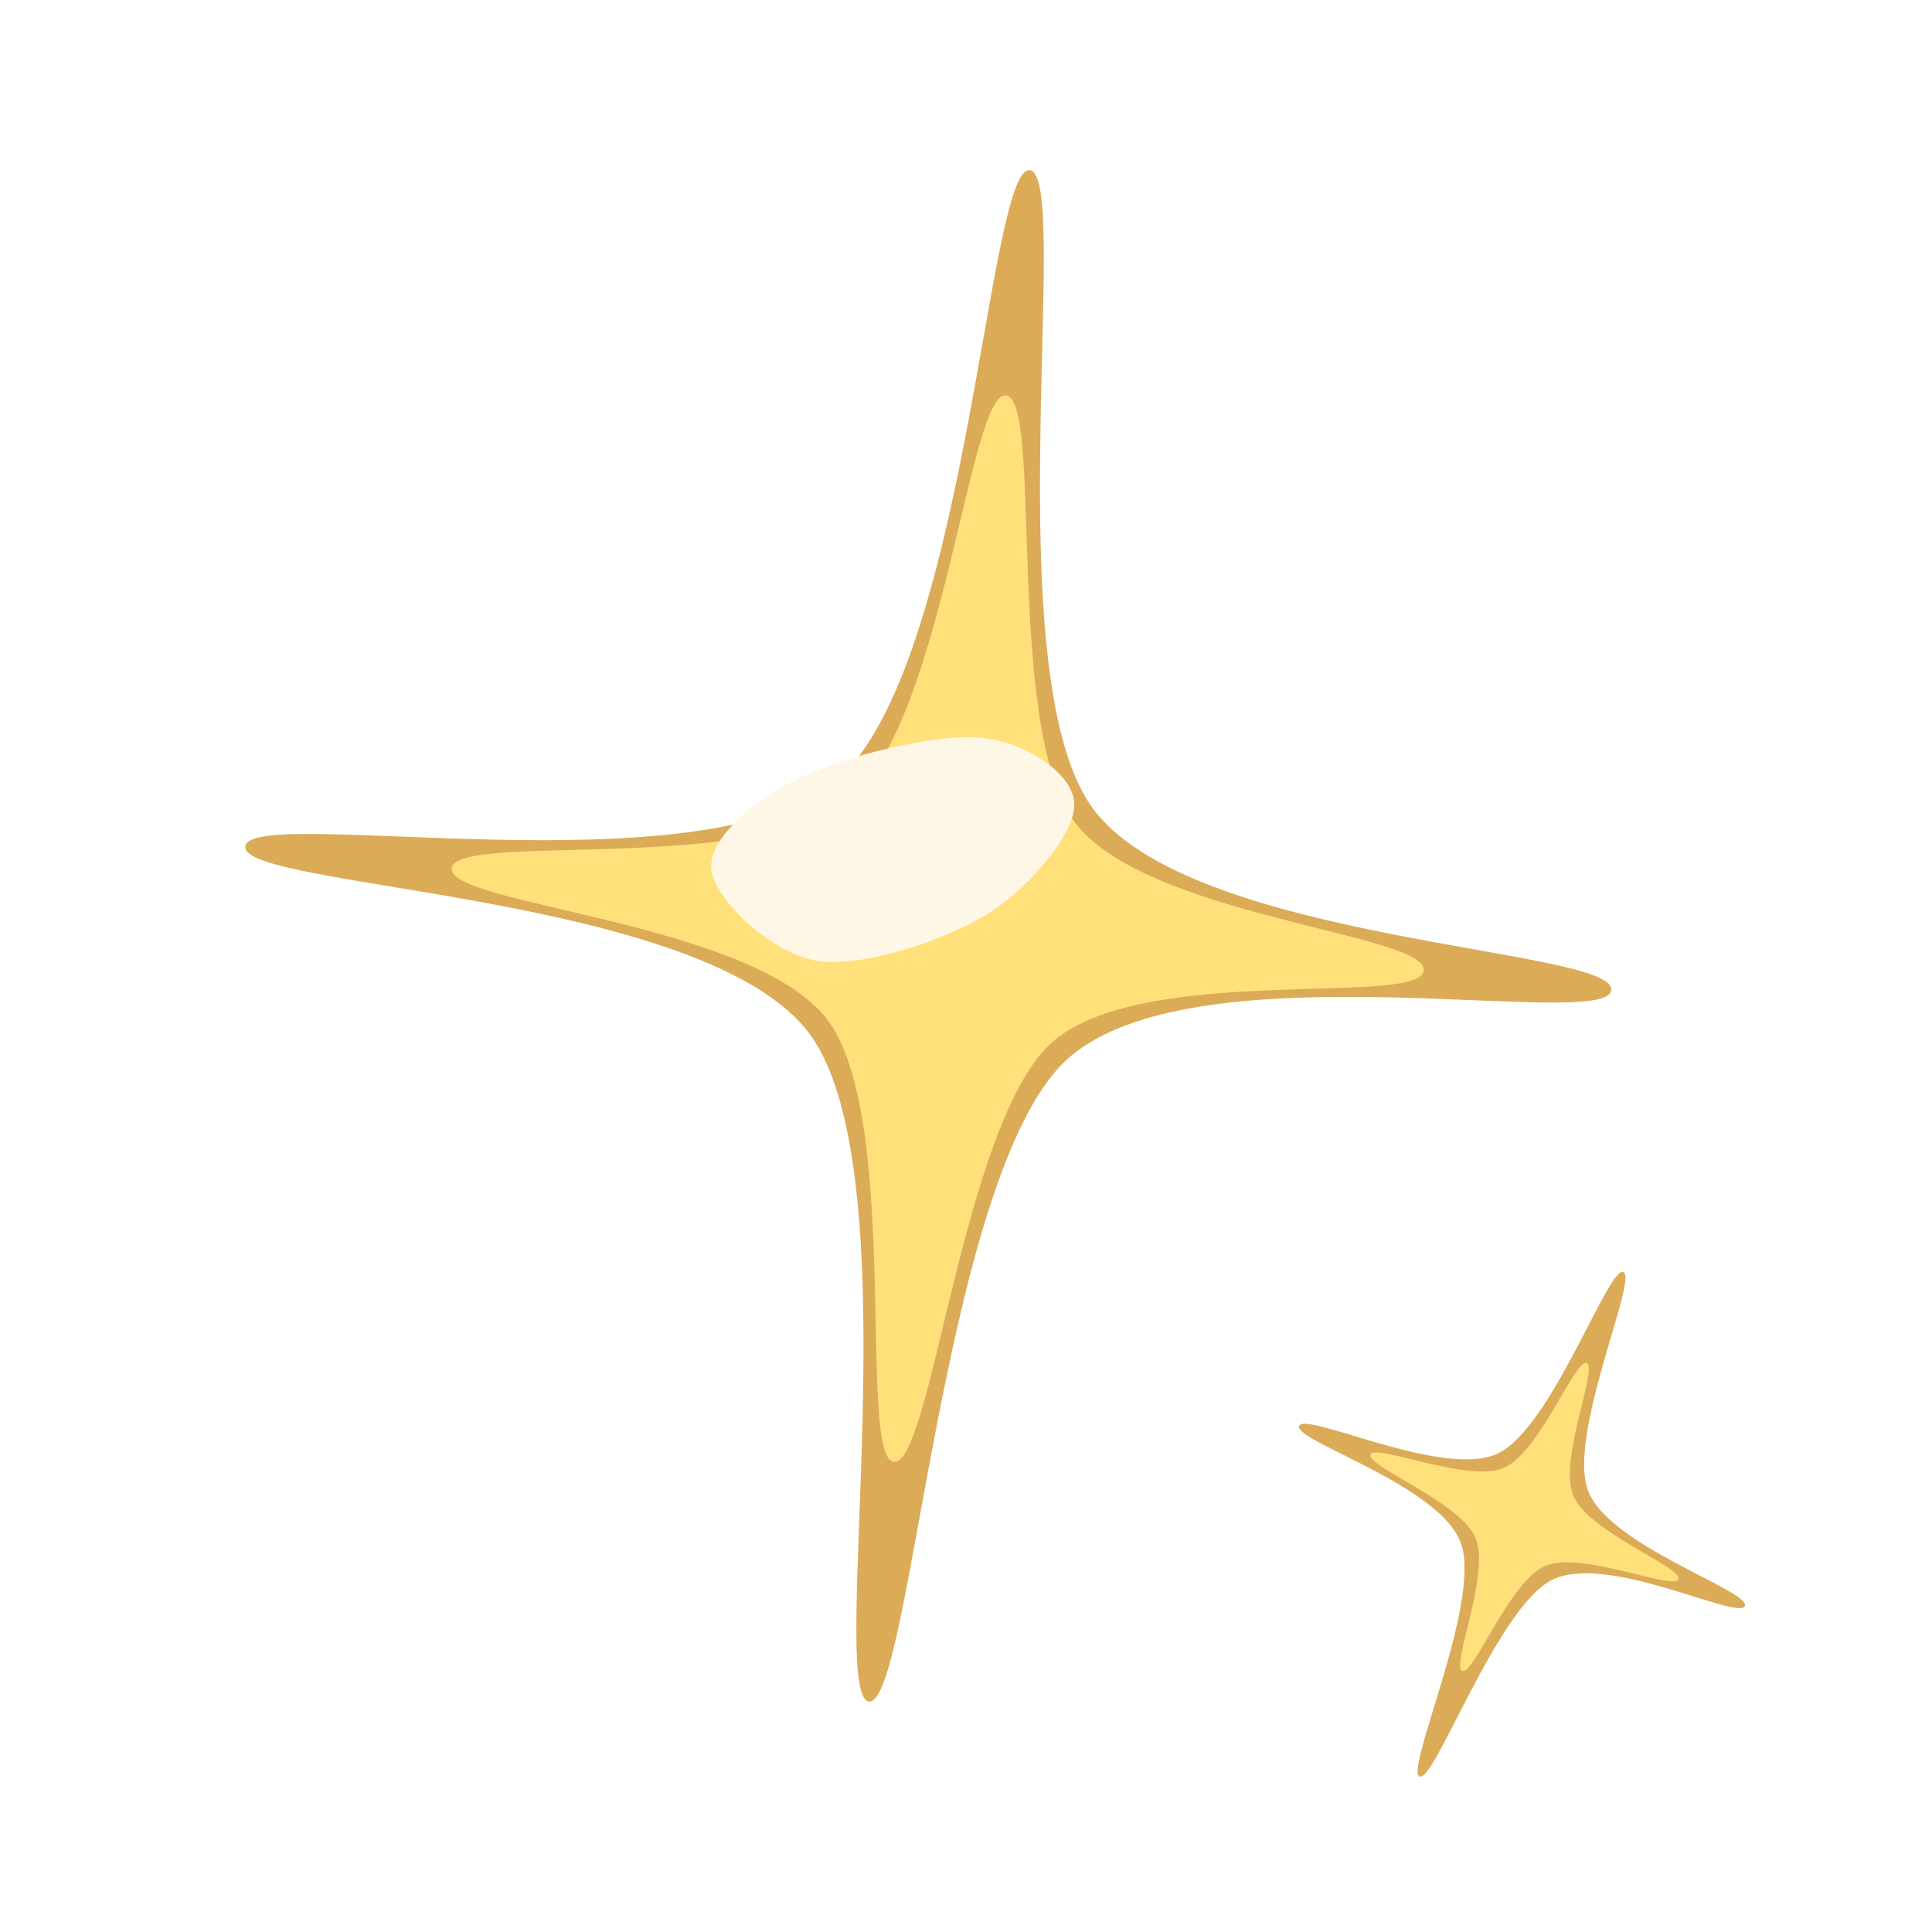
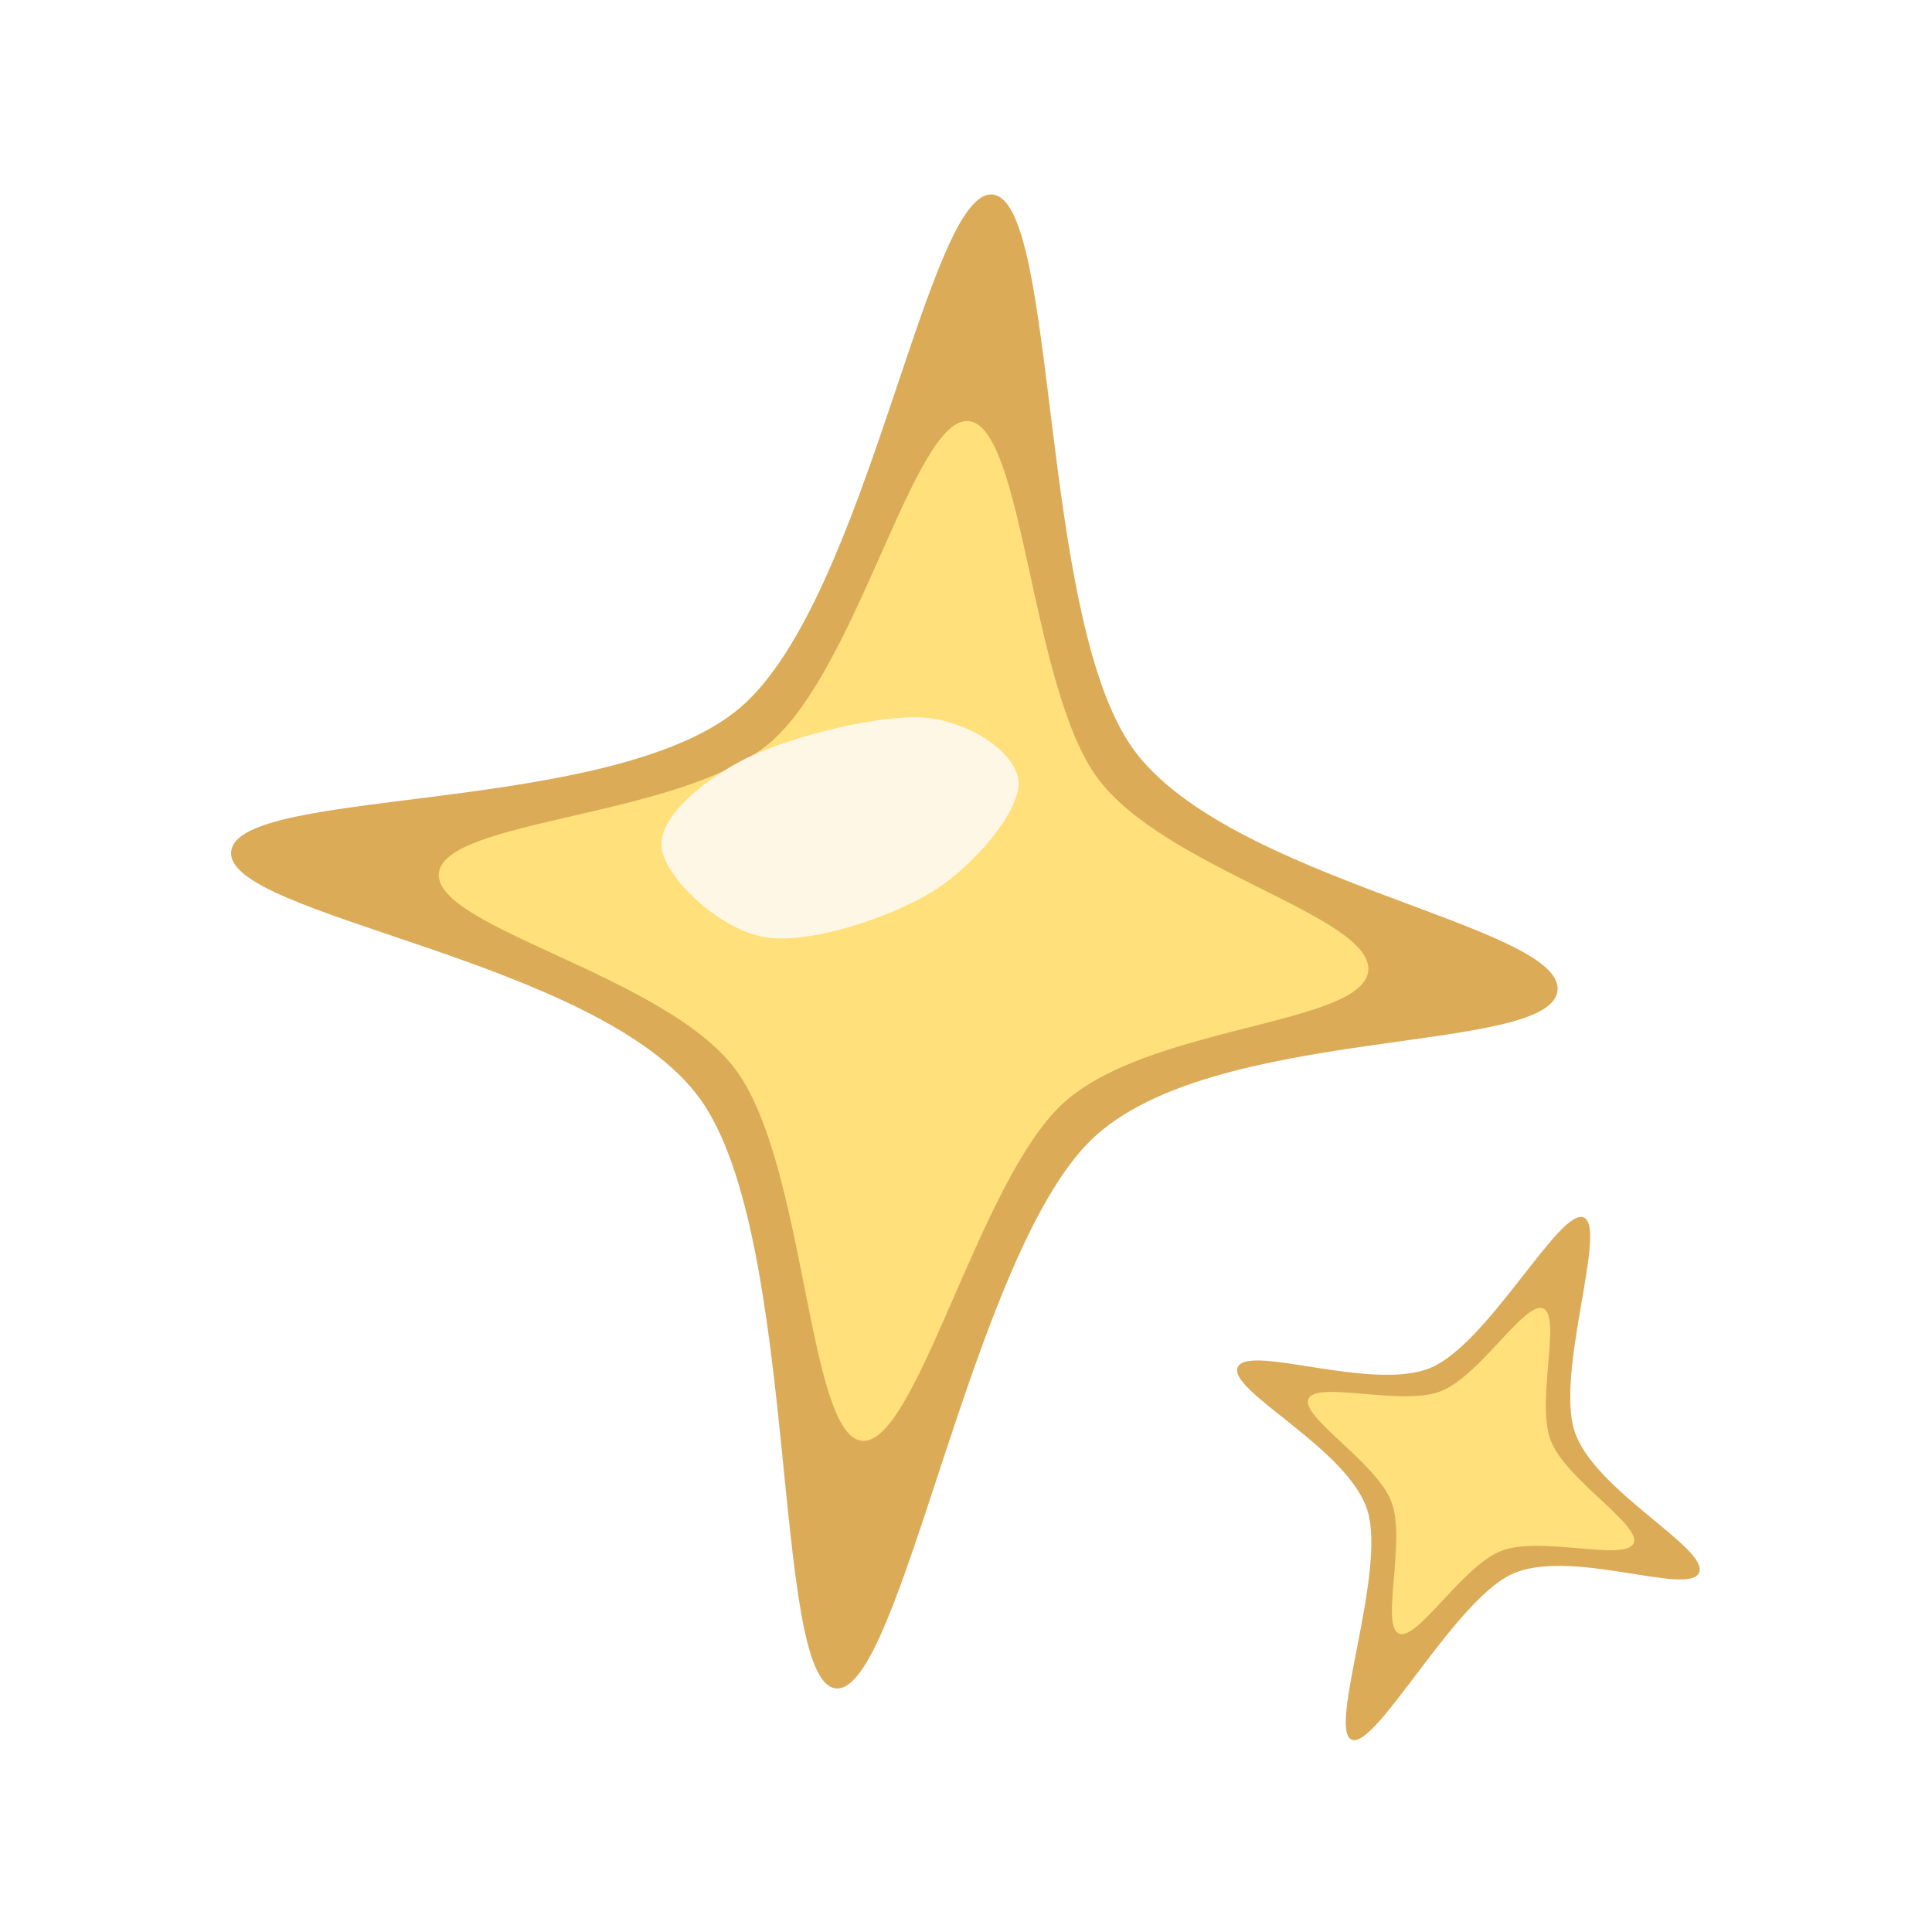
<svg xmlns="http://www.w3.org/2000/svg" width="512" height="512" viewBox="0 0 512 512">
-   <defs>
-     <clipPath id="k1">
-       <path d="M272.9,45.1 C284.2,46.3 263.6,177.6 289.3,213.8 C315.0,250.0 428.2,251.1 427.0,262.4 C425.9,273.6 315.0,249.9 282.2,281.3 C249.4,312.7 241.5,452.0 230.3,450.9 C219.0,449.7 242.2,312.0 214.7,274.2 C187.2,236.5 63.8,235.6 65.0,224.3 C66.2,213.1 187.1,236.6 221.8,206.7 C256.4,176.8 261.7,43.9 272.9,45.1 Z" />
-     </clipPath>
-   </defs>
-   <path d="M272.9,45.1 C284.2,46.3 263.6,177.6 289.3,213.8 C315.0,250.0 428.2,251.1 427.0,262.4 C425.9,273.6 315.0,249.9 282.2,281.3 C249.4,312.7 241.5,452.0 230.3,450.9 C219.0,449.7 242.2,312.0 214.7,274.2 C187.2,236.5 63.8,235.6 65.0,224.3 C66.2,213.1 187.1,236.6 221.8,206.7 C256.4,176.8 261.7,43.9 272.9,45.1 Z" fill="#dbab58" />
-   <g clip-path="url(#k1)">
-     <path d="M0,0" fill="#dbab58" />
+   <defs />
+   <g transform="translate(5.273,12.813) scale(0.94258)">
+     <path d="M273.5,41.1 C291.9,43.1 286.4,159.4 312.8,196.7 C339.3,234.0 434.2,246.6 432.3,264.9 C430.4,283.3 335.1,274.1 301.3,306.8 C267.4,339.5 247.7,463.0 229.4,461.1 C211.0,459.2 219.5,334.5 191.2,295.3 C162.8,256.0 57.5,244.1 59.4,225.8 C61.3,207.4 167.1,215.9 202.7,185.2 C238.4,154.4 255.2,39.2 273.5,41.1 Z" fill="#dbab58" />
+     <path d="M266.8,104.8 C282.2,106.4 284.1,179.1 302.8,204.9 C321.5,230.7 380.7,244.0 379.1,259.4 C377.5,274.7 316.8,274.7 293.1,296.8 C269.4,318.8 252.0,393.1 236.7,391.5 C221.4,389.8 221.0,313.7 201.2,287.1 C181.4,260.5 116.2,247.2 117.8,231.9 C119.4,216.6 186.1,216.4 210.9,195.2 C235.7,174.0 251.5,103.2 266.8,104.8 Z" fill="#ffe07a" />
+     <path d="M180.4,224.5 C179.6,216.1 192.3,205.5 204.6,199.4 C217.0,193.4 242.0,187.1 254.7,188.2 C267.4,189.4 280.5,198.3 280.8,206.5 C281.0,214.6 268.3,229.9 256.4,237.2 C244.5,244.4 222.1,252.0 209.4,249.9 C196.7,247.8 181.1,233.0 180.4,224.5 Z" fill="#fff7e6" />
+     <path d="M439.7,328.7 C446.4,331.7 431.7,372.2 437.1,388.8 C442.5,405.5 475.1,421.8 472.1,428.6 C469.1,435.3 435.5,421.3 419.2,429.1 C402.9,437.0 381.1,478.5 374.4,475.5 C367.7,472.5 384.2,428.6 378.9,411.2 C373.6,393.7 339.5,377.5 342.4,370.8 C345.4,364.1 380.6,377.9 396.8,370.9 C413.0,363.9 433.0,325.8 439.7,328.7 Z" fill="#dbab58" />
+     <path d="M428.3,354.3 C433.5,356.6 426.2,380.4 430.4,391.4 C434.6,402.4 456.0,415.2 453.7,420.3 C451.4,425.5 427.6,418.2 416.6,422.4 C405.6,426.6 392.8,448.0 387.7,445.7 C382.5,443.4 389.8,419.6 385.6,408.6 C381.4,397.6 360.0,384.8 362.3,379.7 C364.6,374.5 388.4,381.8 399.4,377.6 C410.4,373.4 423.2,352.0 428.3,354.3 Z" fill="#ffe07a" />
  </g>
-   <path d="M266.6,104.8 C276.5,105.8 266.2,192.2 284.6,217.6 C303.1,243.0 378.3,247.3 377.3,257.2 C376.3,267.0 301.8,254.9 278.4,276.6 C255.0,298.3 246.8,388.4 236.9,387.4 C227.1,386.4 238.9,296.7 219.4,270.4 C199.8,244.2 118.7,239.9 119.7,230.1 C120.8,220.3 201.1,232.2 225.6,211.4 C250.1,190.5 256.8,103.7 266.6,104.8 Z" fill="#ffe07a" />
-   <path d="M188.5,230.3 C187.7,222.2 199.9,212.0 211.8,206.2 C223.7,200.4 247.6,194.4 259.8,195.5 C271.9,196.6 284.5,205.1 284.7,213.0 C285.0,220.8 272.8,235.4 261.4,242.4 C250.0,249.3 228.5,256.6 216.3,254.6 C204.2,252.5 189.3,238.3 188.5,230.3 Z" fill="#fff7e6" />
-   <path d="M430.2,337.1 C434.2,338.7 415.4,380.1 420.8,394.9 C426.1,409.6 464.0,421.6 462.4,425.6 C460.8,429.6 425.5,411.2 411.1,418.8 C396.7,426.3 380.2,472.4 376.2,470.8 C372.2,469.2 392.6,424.6 387.2,409.1 C381.9,393.6 342.7,381.9 344.3,377.9 C345.9,373.9 382.6,392.0 396.9,385.2 C411.2,378.5 426.2,335.5 430.2,337.1 Z" fill="#dbab58" />
-   <path d="M420.5,361.2 C423.6,362.4 412.9,387.0 417.0,396.5 C421.0,406.0 446.0,415.4 444.8,418.5 C443.6,421.6 419.0,410.9 409.5,415.0 C400.0,419.0 390.6,444.0 387.5,442.8 C384.4,441.6 395.1,417.0 391.0,407.5 C387.0,398.0 362.0,388.6 363.2,385.5 C364.4,382.4 389.0,393.1 398.5,389.0 C408.0,385.0 417.4,360.0 420.5,361.2 Z" fill="#ffe07a" />
</svg>
